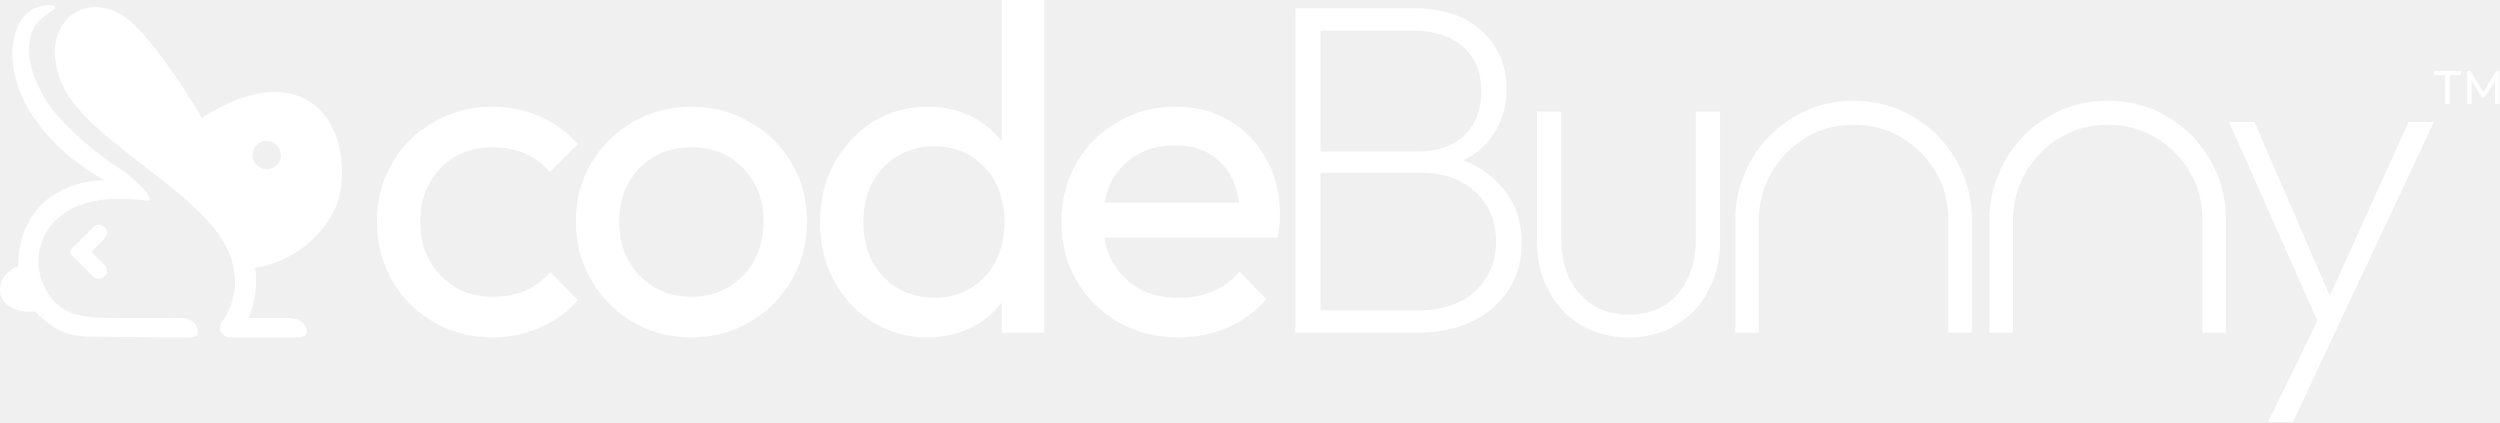
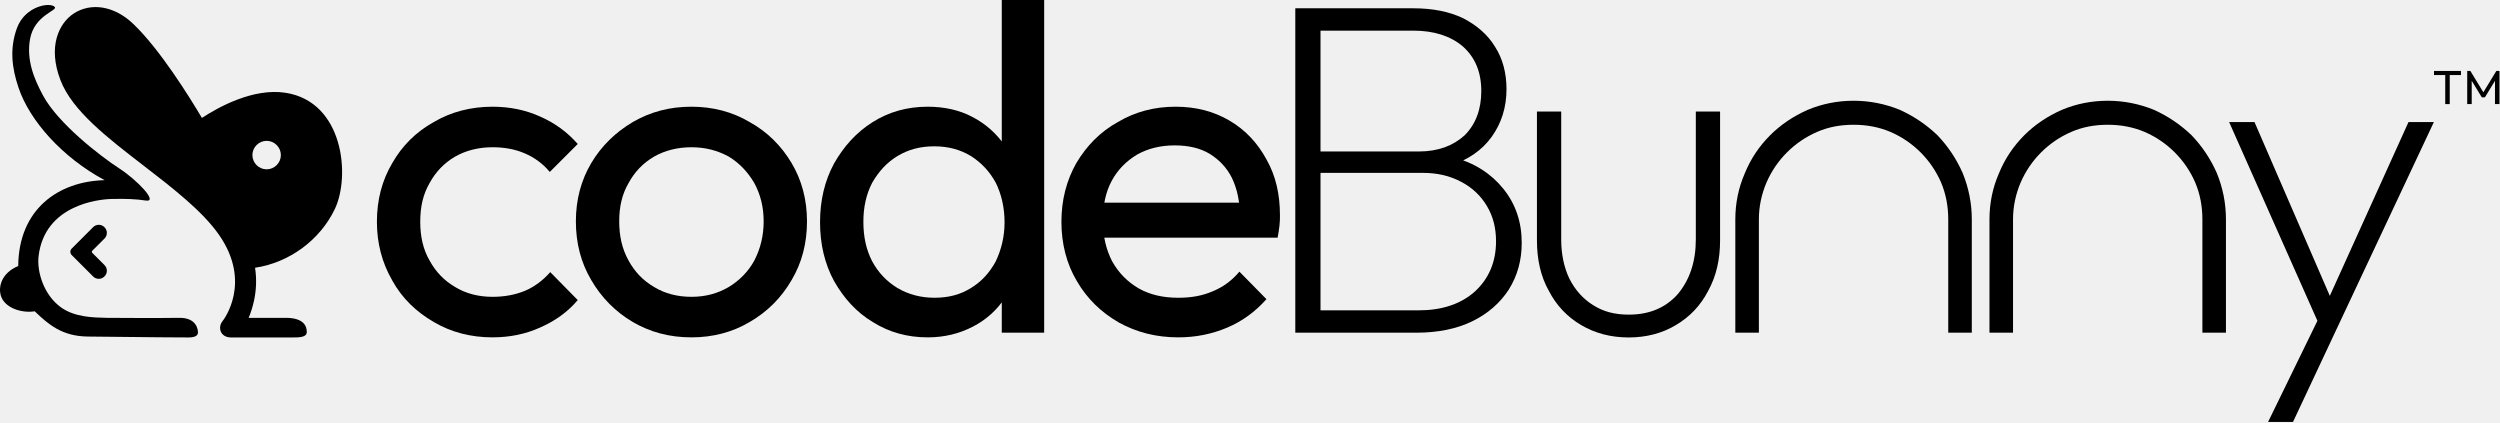
- <svg xmlns="http://www.w3.org/2000/svg" width="100%" height="100%" viewBox="0 0 1568 265" version="1.1" xml:space="preserve" style="fill-rule:evenodd;clip-rule:evenodd;stroke-linejoin:round;stroke-miterlimit:2;">
+ <svg xmlns="http://www.w3.org/2000/svg" className="w-30 h-10 fill-current text-sky-500 dark:text-white" width="100%" height="100%" viewBox="0 0 1568 265" version="1.1" xml:space="preserve">
  <g>
    <g transform="matrix(2.02955,0,0,2.02955,-395.546,0.0175826)">
      <g transform="matrix(144,0,0,144,306.33,102.807)">
-         <path d="M0.283,0.01C0.237,0.01 0.194,-0.001 0.157,-0.023C0.119,-0.045 0.089,-0.074 0.068,-0.112C0.046,-0.15 0.035,-0.192 0.035,-0.238C0.035,-0.285 0.046,-0.327 0.068,-0.364C0.089,-0.401 0.119,-0.431 0.157,-0.452C0.194,-0.474 0.237,-0.485 0.283,-0.485C0.32,-0.485 0.354,-0.478 0.385,-0.464C0.417,-0.45 0.443,-0.431 0.466,-0.405L0.406,-0.345C0.391,-0.363 0.373,-0.376 0.352,-0.385C0.331,-0.394 0.308,-0.398 0.283,-0.398C0.253,-0.398 0.226,-0.391 0.203,-0.378C0.179,-0.364 0.161,-0.345 0.148,-0.321C0.134,-0.297 0.128,-0.27 0.128,-0.238C0.128,-0.207 0.134,-0.179 0.148,-0.155C0.161,-0.131 0.179,-0.112 0.203,-0.098C0.226,-0.084 0.253,-0.077 0.283,-0.077C0.308,-0.077 0.331,-0.081 0.353,-0.09C0.374,-0.099 0.392,-0.113 0.407,-0.13L0.466,-0.07C0.444,-0.044 0.417,-0.025 0.385,-0.011C0.354,0.003 0.32,0.01 0.283,0.01Z" style="fill:white;fill-rule:nonzero;" />
+         <path d="M0.283,0.01C0.237,0.01 0.194,-0.001 0.157,-0.023C0.119,-0.045 0.089,-0.074 0.068,-0.112C0.046,-0.15 0.035,-0.192 0.035,-0.238C0.035,-0.285 0.046,-0.327 0.068,-0.364C0.089,-0.401 0.119,-0.431 0.157,-0.452C0.194,-0.474 0.237,-0.485 0.283,-0.485C0.32,-0.485 0.354,-0.478 0.385,-0.464C0.417,-0.45 0.443,-0.431 0.466,-0.405L0.406,-0.345C0.391,-0.363 0.373,-0.376 0.352,-0.385C0.331,-0.394 0.308,-0.398 0.283,-0.398C0.253,-0.398 0.226,-0.391 0.203,-0.378C0.179,-0.364 0.161,-0.345 0.148,-0.321C0.134,-0.297 0.128,-0.27 0.128,-0.238C0.128,-0.207 0.134,-0.179 0.148,-0.155C0.161,-0.131 0.179,-0.112 0.203,-0.098C0.226,-0.084 0.253,-0.077 0.283,-0.077C0.308,-0.077 0.331,-0.081 0.353,-0.09C0.374,-0.099 0.392,-0.113 0.407,-0.13L0.466,-0.07C0.444,-0.044 0.417,-0.025 0.385,-0.011C0.354,0.003 0.32,0.01 0.283,0.01Z" />
      </g>
      <g transform="matrix(144,0,0,144,367.818,102.807)">
-         <path d="M0.283,0.01C0.236,0.01 0.195,-0.001 0.157,-0.023C0.12,-0.045 0.09,-0.075 0.068,-0.113C0.046,-0.15 0.035,-0.192 0.035,-0.239C0.035,-0.285 0.046,-0.327 0.068,-0.364C0.09,-0.401 0.12,-0.43 0.157,-0.452C0.195,-0.474 0.236,-0.485 0.283,-0.485C0.329,-0.485 0.371,-0.474 0.408,-0.452C0.446,-0.431 0.476,-0.401 0.498,-0.364C0.52,-0.327 0.531,-0.285 0.531,-0.239C0.531,-0.192 0.52,-0.15 0.498,-0.113C0.476,-0.075 0.446,-0.045 0.408,-0.023C0.371,-0.001 0.329,0.01 0.283,0.01ZM0.283,-0.077C0.313,-0.077 0.339,-0.084 0.363,-0.098C0.386,-0.112 0.405,-0.131 0.418,-0.155C0.431,-0.18 0.438,-0.208 0.438,-0.239C0.438,-0.27 0.431,-0.297 0.418,-0.321C0.404,-0.345 0.386,-0.364 0.363,-0.378C0.339,-0.391 0.313,-0.398 0.283,-0.398C0.253,-0.398 0.226,-0.391 0.203,-0.378C0.179,-0.364 0.161,-0.345 0.148,-0.321C0.134,-0.297 0.128,-0.27 0.128,-0.239C0.128,-0.208 0.134,-0.18 0.148,-0.155C0.161,-0.131 0.179,-0.112 0.203,-0.098C0.226,-0.084 0.253,-0.077 0.283,-0.077Z" style="fill:white;fill-rule:nonzero;" />
+         <path d="M0.283,0.01C0.236,0.01 0.195,-0.001 0.157,-0.023C0.12,-0.045 0.09,-0.075 0.068,-0.113C0.046,-0.15 0.035,-0.192 0.035,-0.239C0.035,-0.285 0.046,-0.327 0.068,-0.364C0.09,-0.401 0.12,-0.43 0.157,-0.452C0.195,-0.474 0.236,-0.485 0.283,-0.485C0.329,-0.485 0.371,-0.474 0.408,-0.452C0.446,-0.431 0.476,-0.401 0.498,-0.364C0.52,-0.327 0.531,-0.285 0.531,-0.239C0.531,-0.192 0.52,-0.15 0.498,-0.113C0.476,-0.075 0.446,-0.045 0.408,-0.023C0.371,-0.001 0.329,0.01 0.283,0.01ZM0.283,-0.077C0.313,-0.077 0.339,-0.084 0.363,-0.098C0.386,-0.112 0.405,-0.131 0.418,-0.155C0.431,-0.18 0.438,-0.208 0.438,-0.239C0.438,-0.27 0.431,-0.297 0.418,-0.321C0.404,-0.345 0.386,-0.364 0.363,-0.378C0.339,-0.391 0.313,-0.398 0.283,-0.398C0.253,-0.398 0.226,-0.391 0.203,-0.378C0.179,-0.364 0.161,-0.345 0.148,-0.321C0.134,-0.297 0.128,-0.27 0.128,-0.239C0.128,-0.208 0.134,-0.18 0.148,-0.155C0.161,-0.131 0.179,-0.112 0.203,-0.098C0.226,-0.084 0.253,-0.077 0.283,-0.077Z" />
      </g>
      <g transform="matrix(144,0,0,144,443.13,102.807)">
-         <path d="M0.267,0.01C0.223,0.01 0.184,-0.001 0.149,-0.023C0.114,-0.044 0.087,-0.074 0.066,-0.111C0.046,-0.148 0.036,-0.19 0.036,-0.237C0.036,-0.284 0.046,-0.326 0.066,-0.363C0.087,-0.4 0.114,-0.43 0.149,-0.452C0.184,-0.474 0.223,-0.485 0.267,-0.485C0.302,-0.485 0.335,-0.478 0.363,-0.463C0.392,-0.448 0.415,-0.427 0.433,-0.401C0.45,-0.374 0.46,-0.343 0.462,-0.309L0.462,-0.166C0.46,-0.132 0.45,-0.102 0.433,-0.075C0.416,-0.049 0.393,-0.028 0.364,-0.013C0.335,0.002 0.303,0.01 0.267,0.01ZM0.282,-0.075C0.312,-0.075 0.338,-0.082 0.36,-0.096C0.383,-0.11 0.4,-0.129 0.413,-0.153C0.425,-0.178 0.432,-0.206 0.432,-0.237C0.432,-0.269 0.425,-0.298 0.413,-0.322C0.4,-0.346 0.382,-0.365 0.36,-0.379C0.337,-0.393 0.311,-0.4 0.281,-0.4C0.251,-0.4 0.225,-0.393 0.202,-0.379C0.179,-0.365 0.162,-0.346 0.148,-0.322C0.135,-0.297 0.129,-0.269 0.129,-0.238C0.129,-0.206 0.135,-0.178 0.148,-0.153C0.161,-0.129 0.179,-0.11 0.202,-0.096C0.226,-0.082 0.252,-0.075 0.282,-0.075ZM0.517,-0L0.426,-0L0.426,-0.128L0.443,-0.244L0.426,-0.359L0.426,-0.714L0.517,-0.714L0.517,-0Z" style="fill:white;fill-rule:nonzero;" />
+         <path d="M0.267,0.01C0.223,0.01 0.184,-0.001 0.149,-0.023C0.114,-0.044 0.087,-0.074 0.066,-0.111C0.046,-0.148 0.036,-0.19 0.036,-0.237C0.036,-0.284 0.046,-0.326 0.066,-0.363C0.087,-0.4 0.114,-0.43 0.149,-0.452C0.184,-0.474 0.223,-0.485 0.267,-0.485C0.302,-0.485 0.335,-0.478 0.363,-0.463C0.392,-0.448 0.415,-0.427 0.433,-0.401C0.45,-0.374 0.46,-0.343 0.462,-0.309L0.462,-0.166C0.46,-0.132 0.45,-0.102 0.433,-0.075C0.416,-0.049 0.393,-0.028 0.364,-0.013C0.335,0.002 0.303,0.01 0.267,0.01ZM0.282,-0.075C0.312,-0.075 0.338,-0.082 0.36,-0.096C0.383,-0.11 0.4,-0.129 0.413,-0.153C0.425,-0.178 0.432,-0.206 0.432,-0.237C0.432,-0.269 0.425,-0.298 0.413,-0.322C0.4,-0.346 0.382,-0.365 0.36,-0.379C0.337,-0.393 0.311,-0.4 0.281,-0.4C0.251,-0.4 0.225,-0.393 0.202,-0.379C0.179,-0.365 0.162,-0.346 0.148,-0.322C0.135,-0.297 0.129,-0.269 0.129,-0.238C0.129,-0.206 0.135,-0.178 0.148,-0.153C0.161,-0.129 0.179,-0.11 0.202,-0.096C0.226,-0.082 0.252,-0.075 0.282,-0.075ZM0.517,-0L0.426,-0L0.426,-0.128L0.443,-0.244L0.426,-0.359L0.426,-0.714L0.517,-0.714L0.517,-0Z" />
      </g>
      <g transform="matrix(144,0,0,144,517.866,102.807)">
-         <path d="M0.286,0.01C0.238,0.01 0.196,-0.001 0.158,-0.022C0.12,-0.044 0.09,-0.073 0.068,-0.111C0.046,-0.148 0.035,-0.191 0.035,-0.238C0.035,-0.285 0.046,-0.327 0.067,-0.364C0.089,-0.401 0.118,-0.431 0.156,-0.452C0.193,-0.474 0.234,-0.485 0.28,-0.485C0.324,-0.485 0.362,-0.475 0.396,-0.455C0.43,-0.435 0.456,-0.407 0.475,-0.372C0.495,-0.337 0.504,-0.297 0.504,-0.252C0.504,-0.245 0.504,-0.238 0.503,-0.23C0.502,-0.222 0.501,-0.214 0.499,-0.204L0.098,-0.204L0.098,-0.279L0.451,-0.279L0.418,-0.25C0.418,-0.282 0.412,-0.309 0.401,-0.332C0.39,-0.354 0.374,-0.371 0.353,-0.384C0.333,-0.396 0.308,-0.402 0.278,-0.402C0.247,-0.402 0.22,-0.395 0.197,-0.382C0.174,-0.368 0.156,-0.35 0.143,-0.326C0.13,-0.302 0.124,-0.273 0.124,-0.241C0.124,-0.207 0.131,-0.178 0.144,-0.153C0.158,-0.128 0.177,-0.109 0.201,-0.095C0.226,-0.081 0.254,-0.075 0.286,-0.075C0.313,-0.075 0.337,-0.079 0.36,-0.089C0.382,-0.098 0.401,-0.112 0.417,-0.131L0.475,-0.072C0.452,-0.046 0.424,-0.025 0.391,-0.011C0.358,0.003 0.323,0.01 0.286,0.01Z" style="fill:white;fill-rule:nonzero;" />
+         <path d="M0.286,0.01C0.238,0.01 0.196,-0.001 0.158,-0.022C0.12,-0.044 0.09,-0.073 0.068,-0.111C0.046,-0.148 0.035,-0.191 0.035,-0.238C0.035,-0.285 0.046,-0.327 0.067,-0.364C0.089,-0.401 0.118,-0.431 0.156,-0.452C0.193,-0.474 0.234,-0.485 0.28,-0.485C0.324,-0.485 0.362,-0.475 0.396,-0.455C0.43,-0.435 0.456,-0.407 0.475,-0.372C0.495,-0.337 0.504,-0.297 0.504,-0.252C0.504,-0.245 0.504,-0.238 0.503,-0.23C0.502,-0.222 0.501,-0.214 0.499,-0.204L0.098,-0.204L0.098,-0.279L0.451,-0.279L0.418,-0.25C0.418,-0.282 0.412,-0.309 0.401,-0.332C0.39,-0.354 0.374,-0.371 0.353,-0.384C0.333,-0.396 0.308,-0.402 0.278,-0.402C0.247,-0.402 0.22,-0.395 0.197,-0.382C0.174,-0.368 0.156,-0.35 0.143,-0.326C0.13,-0.302 0.124,-0.273 0.124,-0.241C0.124,-0.207 0.131,-0.178 0.144,-0.153C0.158,-0.128 0.177,-0.109 0.201,-0.095C0.226,-0.081 0.254,-0.075 0.286,-0.075C0.313,-0.075 0.337,-0.079 0.36,-0.089C0.382,-0.098 0.401,-0.112 0.417,-0.131L0.475,-0.072C0.452,-0.046 0.424,-0.025 0.391,-0.011C0.358,0.003 0.323,0.01 0.286,0.01Z" />
      </g>
      <g transform="matrix(147,0,0,147,581.514,102.807)">
-         <path d="M0.125,-0L0.125,-0.047L0.352,-0.047C0.401,-0.047 0.441,-0.06 0.471,-0.087C0.5,-0.114 0.515,-0.149 0.515,-0.192C0.515,-0.22 0.509,-0.244 0.496,-0.266C0.483,-0.288 0.465,-0.305 0.442,-0.317C0.418,-0.33 0.391,-0.336 0.361,-0.336L0.125,-0.336L0.125,-0.381L0.353,-0.381C0.393,-0.381 0.425,-0.393 0.449,-0.415C0.472,-0.438 0.484,-0.469 0.484,-0.508C0.484,-0.548 0.471,-0.579 0.445,-0.602C0.419,-0.624 0.384,-0.635 0.341,-0.635L0.125,-0.635L0.125,-0.682L0.341,-0.682C0.382,-0.682 0.417,-0.675 0.446,-0.661C0.475,-0.646 0.498,-0.626 0.513,-0.601C0.529,-0.576 0.537,-0.546 0.537,-0.512C0.537,-0.473 0.526,-0.44 0.506,-0.412C0.486,-0.384 0.457,-0.364 0.419,-0.351L0.425,-0.369C0.47,-0.357 0.505,-0.334 0.53,-0.303C0.556,-0.271 0.569,-0.233 0.569,-0.189C0.569,-0.152 0.56,-0.12 0.542,-0.091C0.524,-0.063 0.498,-0.04 0.465,-0.024C0.432,-0.008 0.393,-0 0.347,-0L0.125,-0ZM0.093,-0L0.093,-0.682L0.146,-0.682L0.146,-0L0.093,-0Z" style="fill:white;fill-rule:nonzero;" />
+         <path d="M0.125,-0L0.125,-0.047L0.352,-0.047C0.401,-0.047 0.441,-0.06 0.471,-0.087C0.5,-0.114 0.515,-0.149 0.515,-0.192C0.515,-0.22 0.509,-0.244 0.496,-0.266C0.483,-0.288 0.465,-0.305 0.442,-0.317C0.418,-0.33 0.391,-0.336 0.361,-0.336L0.125,-0.336L0.125,-0.381L0.353,-0.381C0.393,-0.381 0.425,-0.393 0.449,-0.415C0.472,-0.438 0.484,-0.469 0.484,-0.508C0.484,-0.548 0.471,-0.579 0.445,-0.602C0.419,-0.624 0.384,-0.635 0.341,-0.635L0.125,-0.635L0.125,-0.682L0.341,-0.682C0.382,-0.682 0.417,-0.675 0.446,-0.661C0.475,-0.646 0.498,-0.626 0.513,-0.601C0.529,-0.576 0.537,-0.546 0.537,-0.512C0.537,-0.473 0.526,-0.44 0.506,-0.412C0.486,-0.384 0.457,-0.364 0.419,-0.351L0.425,-0.369C0.47,-0.357 0.505,-0.334 0.53,-0.303C0.556,-0.271 0.569,-0.233 0.569,-0.189C0.569,-0.152 0.56,-0.12 0.542,-0.091C0.524,-0.063 0.498,-0.04 0.465,-0.024C0.432,-0.008 0.393,-0 0.347,-0L0.125,-0ZM0.093,-0L0.093,-0.682L0.146,-0.682L0.146,-0L0.093,-0Z" />
      </g>
      <g transform="matrix(147,0,0,147,660.453,102.807)">
-         <path d="M0.257,0.01C0.219,0.01 0.186,0.001 0.157,-0.016C0.128,-0.033 0.105,-0.057 0.089,-0.088C0.072,-0.118 0.064,-0.154 0.064,-0.194L0.064,-0.465L0.115,-0.465L0.115,-0.196C0.115,-0.165 0.121,-0.137 0.132,-0.114C0.144,-0.09 0.161,-0.071 0.182,-0.058C0.204,-0.044 0.228,-0.038 0.257,-0.038C0.3,-0.038 0.334,-0.052 0.36,-0.081C0.385,-0.111 0.398,-0.149 0.398,-0.196L0.398,-0.465L0.449,-0.465L0.449,-0.194C0.449,-0.154 0.441,-0.119 0.424,-0.088C0.408,-0.057 0.385,-0.033 0.356,-0.016C0.328,0.001 0.294,0.01 0.257,0.01Z" style="fill:white;fill-rule:nonzero;" />
+         <path d="M0.257,0.01C0.219,0.01 0.186,0.001 0.157,-0.016C0.128,-0.033 0.105,-0.057 0.089,-0.088C0.072,-0.118 0.064,-0.154 0.064,-0.194L0.064,-0.465L0.115,-0.465L0.115,-0.196C0.115,-0.165 0.121,-0.137 0.132,-0.114C0.144,-0.09 0.161,-0.071 0.182,-0.058C0.204,-0.044 0.228,-0.038 0.257,-0.038C0.3,-0.038 0.334,-0.052 0.36,-0.081C0.385,-0.111 0.398,-0.149 0.398,-0.196L0.398,-0.465L0.449,-0.465L0.449,-0.194C0.449,-0.154 0.441,-0.119 0.424,-0.088C0.408,-0.057 0.385,-0.033 0.356,-0.016C0.328,0.001 0.294,0.01 0.257,0.01Z" />
      </g>
      <g transform="matrix(140,0,0,140,731.307,102.807)">
-         <path d="M0.26,-0.512C0.296,-0.512 0.33,-0.505 0.362,-0.492C0.393,-0.478 0.421,-0.459 0.445,-0.436C0.468,-0.412 0.487,-0.384 0.501,-0.352C0.514,-0.32 0.521,-0.286 0.521,-0.25L0.521,-0L0.469,-0L0.469,-0.25C0.469,-0.279 0.464,-0.306 0.453,-0.332C0.442,-0.357 0.427,-0.379 0.408,-0.398C0.389,-0.417 0.367,-0.432 0.342,-0.443C0.316,-0.454 0.289,-0.459 0.26,-0.459C0.231,-0.459 0.204,-0.454 0.179,-0.443C0.154,-0.432 0.132,-0.417 0.113,-0.398C0.094,-0.379 0.079,-0.357 0.068,-0.332C0.057,-0.306 0.051,-0.279 0.051,-0.25L0.051,-0L-0.001,-0L-0.001,-0.25C-0.001,-0.286 0.006,-0.32 0.02,-0.352C0.033,-0.384 0.052,-0.412 0.076,-0.436C0.099,-0.459 0.127,-0.478 0.159,-0.492C0.19,-0.505 0.224,-0.512 0.26,-0.512Z" style="fill:white;fill-rule:nonzero;" />
+         <path d="M0.26,-0.512C0.296,-0.512 0.33,-0.505 0.362,-0.492C0.393,-0.478 0.421,-0.459 0.445,-0.436C0.468,-0.412 0.487,-0.384 0.501,-0.352C0.514,-0.32 0.521,-0.286 0.521,-0.25L0.521,-0L0.469,-0L0.469,-0.25C0.469,-0.279 0.464,-0.306 0.453,-0.332C0.442,-0.357 0.427,-0.379 0.408,-0.398C0.389,-0.417 0.367,-0.432 0.342,-0.443C0.316,-0.454 0.289,-0.459 0.26,-0.459C0.231,-0.459 0.204,-0.454 0.179,-0.443C0.154,-0.432 0.132,-0.417 0.113,-0.398C0.094,-0.379 0.079,-0.357 0.068,-0.332C0.057,-0.306 0.051,-0.279 0.051,-0.25L0.051,-0L-0.001,-0L-0.001,-0.25C-0.001,-0.286 0.006,-0.32 0.02,-0.352C0.033,-0.384 0.052,-0.412 0.076,-0.436C0.099,-0.459 0.127,-0.478 0.159,-0.492C0.19,-0.505 0.224,-0.512 0.26,-0.512Z" />
      </g>
      <g transform="matrix(140,0,0,140,809.847,102.807)">
-         <path d="M0.26,-0.512C0.296,-0.512 0.33,-0.505 0.362,-0.492C0.393,-0.478 0.421,-0.459 0.445,-0.436C0.468,-0.412 0.487,-0.384 0.501,-0.352C0.514,-0.32 0.521,-0.286 0.521,-0.25L0.521,-0L0.469,-0L0.469,-0.25C0.469,-0.279 0.464,-0.306 0.453,-0.332C0.442,-0.357 0.427,-0.379 0.408,-0.398C0.389,-0.417 0.367,-0.432 0.342,-0.443C0.316,-0.454 0.289,-0.459 0.26,-0.459C0.231,-0.459 0.204,-0.454 0.179,-0.443C0.154,-0.432 0.132,-0.417 0.113,-0.398C0.094,-0.379 0.079,-0.357 0.068,-0.332C0.057,-0.306 0.051,-0.279 0.051,-0.25L0.051,-0L-0.001,-0L-0.001,-0.25C-0.001,-0.286 0.006,-0.32 0.02,-0.352C0.033,-0.384 0.052,-0.412 0.076,-0.436C0.099,-0.459 0.127,-0.478 0.159,-0.492C0.19,-0.505 0.224,-0.512 0.26,-0.512Z" style="fill:white;fill-rule:nonzero;" />
+         <path d="M0.26,-0.512C0.296,-0.512 0.33,-0.505 0.362,-0.492C0.393,-0.478 0.421,-0.459 0.445,-0.436C0.468,-0.412 0.487,-0.384 0.501,-0.352C0.514,-0.32 0.521,-0.286 0.521,-0.25L0.521,-0L0.469,-0L0.469,-0.25C0.469,-0.279 0.464,-0.306 0.453,-0.332C0.442,-0.357 0.427,-0.379 0.408,-0.398C0.389,-0.417 0.367,-0.432 0.342,-0.443C0.316,-0.454 0.289,-0.459 0.26,-0.459C0.231,-0.459 0.204,-0.454 0.179,-0.443C0.154,-0.432 0.132,-0.417 0.113,-0.398C0.094,-0.379 0.079,-0.357 0.068,-0.332C0.057,-0.306 0.051,-0.279 0.051,-0.25L0.051,-0L-0.001,-0L-0.001,-0.25C-0.001,-0.286 0.006,-0.32 0.02,-0.352C0.033,-0.384 0.052,-0.412 0.076,-0.436C0.099,-0.459 0.127,-0.478 0.159,-0.492C0.19,-0.505 0.224,-0.512 0.26,-0.512Z" />
      </g>
      <g transform="matrix(140,0,0,140,879.987,102.807)">
-         <path d="M0.234,0.001L0.027,-0.465L0.083,-0.465L0.262,-0.052L0.236,-0.052L0.423,-0.465L0.479,-0.465L0.26,0.001L0.234,0.001ZM0.113,0.197L0.233,-0.049L0.26,0.001L0.168,0.197L0.113,0.197Z" style="fill:white;fill-rule:nonzero;" />
+         <path d="M0.234,0.001L0.027,-0.465L0.083,-0.465L0.262,-0.052L0.236,-0.052L0.423,-0.465L0.479,-0.465L0.26,0.001L0.234,0.001ZM0.113,0.197L0.233,-0.049L0.26,0.001L0.168,0.197L0.113,0.197Z" />
      </g>
    </g>
    <g id="icon">
-       <path d="M210.046,131.023C219.818,110.427 215.571,63.947 179.191,58.202C158.995,55.014 137.078,67.119 126.641,73.964C118.882,60.881 100.26,30.89 83.594,15.012C71.901,3.757 57.095,1.249 46.041,8.604C37.177,14.523 29.726,28.988 37.942,50.317C45.266,69.362 67.033,86.132 90.077,103.891C108.146,117.845 126.906,132.267 137.376,147.304C158.23,177.253 140.267,200.591 139.502,201.506C138.551,202.682 138.032,204.149 138.032,205.661C138.032,209.287 141.016,211.651 144.644,211.651L183.08,211.651C186.708,211.651 192.423,211.864 192.423,208.238C192.423,204.612 190.563,199.346 179.224,199.346L155.955,199.346C157.342,196.11 158.435,192.461 159.219,189.029C160.787,182.106 161.043,174.95 159.974,167.933C181.497,164.745 200.841,150.426 210.046,131.023ZM167.243,106.197L167.233,106.197C162.335,106.197 158.305,102.167 158.305,97.27C158.305,92.373 162.335,88.342 167.233,88.342C172.131,88.342 176.161,92.373 176.161,97.27C176.161,102.167 172.131,106.197 167.233,106.197L167.201,106.197L167.243,106.197Z" style="fill:white;fill-rule:nonzero;" />
-       <path d="M112.175,199.346C123.025,199.114 124.154,206.313 124.166,208.516C124.179,210.717 121.937,211.617 118.339,211.651C118.339,211.651 90.179,211.551 54.935,211.083C38.901,210.871 30.3,203.46 21.785,195.247C13.799,196.549 2.532,193.289 0.372,184.925C-0.858,180.165 0.512,171.45 11.432,166.824C11.734,131.02 36.796,113.71 65.612,112.996C38.864,98.6 18.511,75.58 11.577,54.866C7.595,42.971 5.831,30.813 10.621,17.65C15.752,3.551 31.831,1.146 34.392,4.431C36.152,6.689 21.509,9.515 18.833,24.538C16.558,37.313 21.038,48.997 27.184,60.254C36.41,77.152 61.976,97.341 75.203,105.907C85.611,112.646 99.808,127.144 91.292,125.768C85.661,124.858 78.847,124.581 69.986,124.79C61.635,124.987 27.985,128.558 24.196,160.685C23.038,170.504 27.555,185.266 38.439,192.912C46.962,198.9 58.224,199.181 66.99,199.346C67.284,199.352 101.107,199.582 112.175,199.346Z" style="fill:white;fill-rule:nonzero;" />
-       <path d="M57.894,157.255C57.518,157.631 57.518,158.241 57.894,158.617L65.574,166.295C66.503,167.225 67.025,168.486 67.026,169.8C67.026,171.116 66.503,172.377 65.574,173.307L65.448,173.432C63.512,175.368 60.373,175.368 58.437,173.432L44.975,159.97C44.435,159.431 44.132,158.699 44.132,157.936C44.132,157.173 44.435,156.441 44.975,155.902L58.437,142.44C60.373,140.505 63.512,140.505 65.448,142.44L65.574,142.566C66.503,143.495 67.026,144.757 67.026,146.072C67.025,147.387 66.503,148.647 65.574,149.578L57.894,157.255Z" style="fill:white;" />
+       <path d="M210.046,131.023C219.818,110.427 215.571,63.947 179.191,58.202C158.995,55.014 137.078,67.119 126.641,73.964C118.882,60.881 100.26,30.89 83.594,15.012C71.901,3.757 57.095,1.249 46.041,8.604C37.177,14.523 29.726,28.988 37.942,50.317C45.266,69.362 67.033,86.132 90.077,103.891C108.146,117.845 126.906,132.267 137.376,147.304C158.23,177.253 140.267,200.591 139.502,201.506C138.551,202.682 138.032,204.149 138.032,205.661C138.032,209.287 141.016,211.651 144.644,211.651L183.08,211.651C186.708,211.651 192.423,211.864 192.423,208.238C192.423,204.612 190.563,199.346 179.224,199.346L155.955,199.346C157.342,196.11 158.435,192.461 159.219,189.029C160.787,182.106 161.043,174.95 159.974,167.933C181.497,164.745 200.841,150.426 210.046,131.023ZM167.243,106.197L167.233,106.197C162.335,106.197 158.305,102.167 158.305,97.27C158.305,92.373 162.335,88.342 167.233,88.342C172.131,88.342 176.161,92.373 176.161,97.27C176.161,102.167 172.131,106.197 167.233,106.197L167.201,106.197L167.243,106.197Z" />
+       <path d="M112.175,199.346C123.025,199.114 124.154,206.313 124.166,208.516C124.179,210.717 121.937,211.617 118.339,211.651C118.339,211.651 90.179,211.551 54.935,211.083C38.901,210.871 30.3,203.46 21.785,195.247C13.799,196.549 2.532,193.289 0.372,184.925C-0.858,180.165 0.512,171.45 11.432,166.824C11.734,131.02 36.796,113.71 65.612,112.996C38.864,98.6 18.511,75.58 11.577,54.866C7.595,42.971 5.831,30.813 10.621,17.65C15.752,3.551 31.831,1.146 34.392,4.431C36.152,6.689 21.509,9.515 18.833,24.538C16.558,37.313 21.038,48.997 27.184,60.254C36.41,77.152 61.976,97.341 75.203,105.907C85.611,112.646 99.808,127.144 91.292,125.768C85.661,124.858 78.847,124.581 69.986,124.79C61.635,124.987 27.985,128.558 24.196,160.685C23.038,170.504 27.555,185.266 38.439,192.912C46.962,198.9 58.224,199.181 66.99,199.346C67.284,199.352 101.107,199.582 112.175,199.346Z" />
+       <path d="M57.894,157.255C57.518,157.631 57.518,158.241 57.894,158.617L65.574,166.295C66.503,167.225 67.025,168.486 67.026,169.8C67.026,171.116 66.503,172.377 65.574,173.307L65.448,173.432C63.512,175.368 60.373,175.368 58.437,173.432L44.975,159.97C44.435,159.431 44.132,158.699 44.132,157.936C44.132,157.173 44.435,156.441 44.975,155.902L58.437,142.44C60.373,140.505 63.512,140.505 65.448,142.44L65.574,142.566C66.503,143.495 67.026,144.757 67.026,146.072C67.025,147.387 66.503,148.647 65.574,149.578L57.894,157.255Z" />
    </g>
-     <path d="M1533.65,65.29L1533.65,45.089L1536.47,45.089L1536.47,65.29L1533.65,65.29ZM1526.6,47.074L1526.6,44.498L1543.52,44.498L1543.52,47.074L1526.6,47.074Z" style="fill:white;fill-rule:nonzero;" />
-     <path d="M1547.44,65.29L1547.44,44.498L1549.42,44.498L1558.23,58.976L1556.89,58.976L1565.7,44.498L1567.68,44.498L1567.68,65.29L1564.85,65.29L1564.85,49.441L1565.5,49.613L1558.55,61.028L1556.57,61.028L1549.62,49.613L1550.26,49.441L1550.26,65.29L1547.44,65.29Z" style="fill:white;fill-rule:nonzero;" />
+     <path d="M1533.65,65.29L1533.65,45.089L1536.47,45.089L1536.47,65.29L1533.65,65.29ZM1526.6,47.074L1526.6,44.498L1543.52,44.498L1543.52,47.074L1526.6,47.074Z" />
+     <path d="M1547.44,65.29L1547.44,44.498L1549.42,44.498L1558.23,58.976L1556.89,58.976L1565.7,44.498L1567.68,44.498L1567.68,65.29L1564.85,65.29L1564.85,49.441L1565.5,49.613L1558.55,61.028L1556.57,61.028L1549.62,49.613L1550.26,49.441L1550.26,65.29L1547.44,65.29Z" />
  </g>
</svg>
